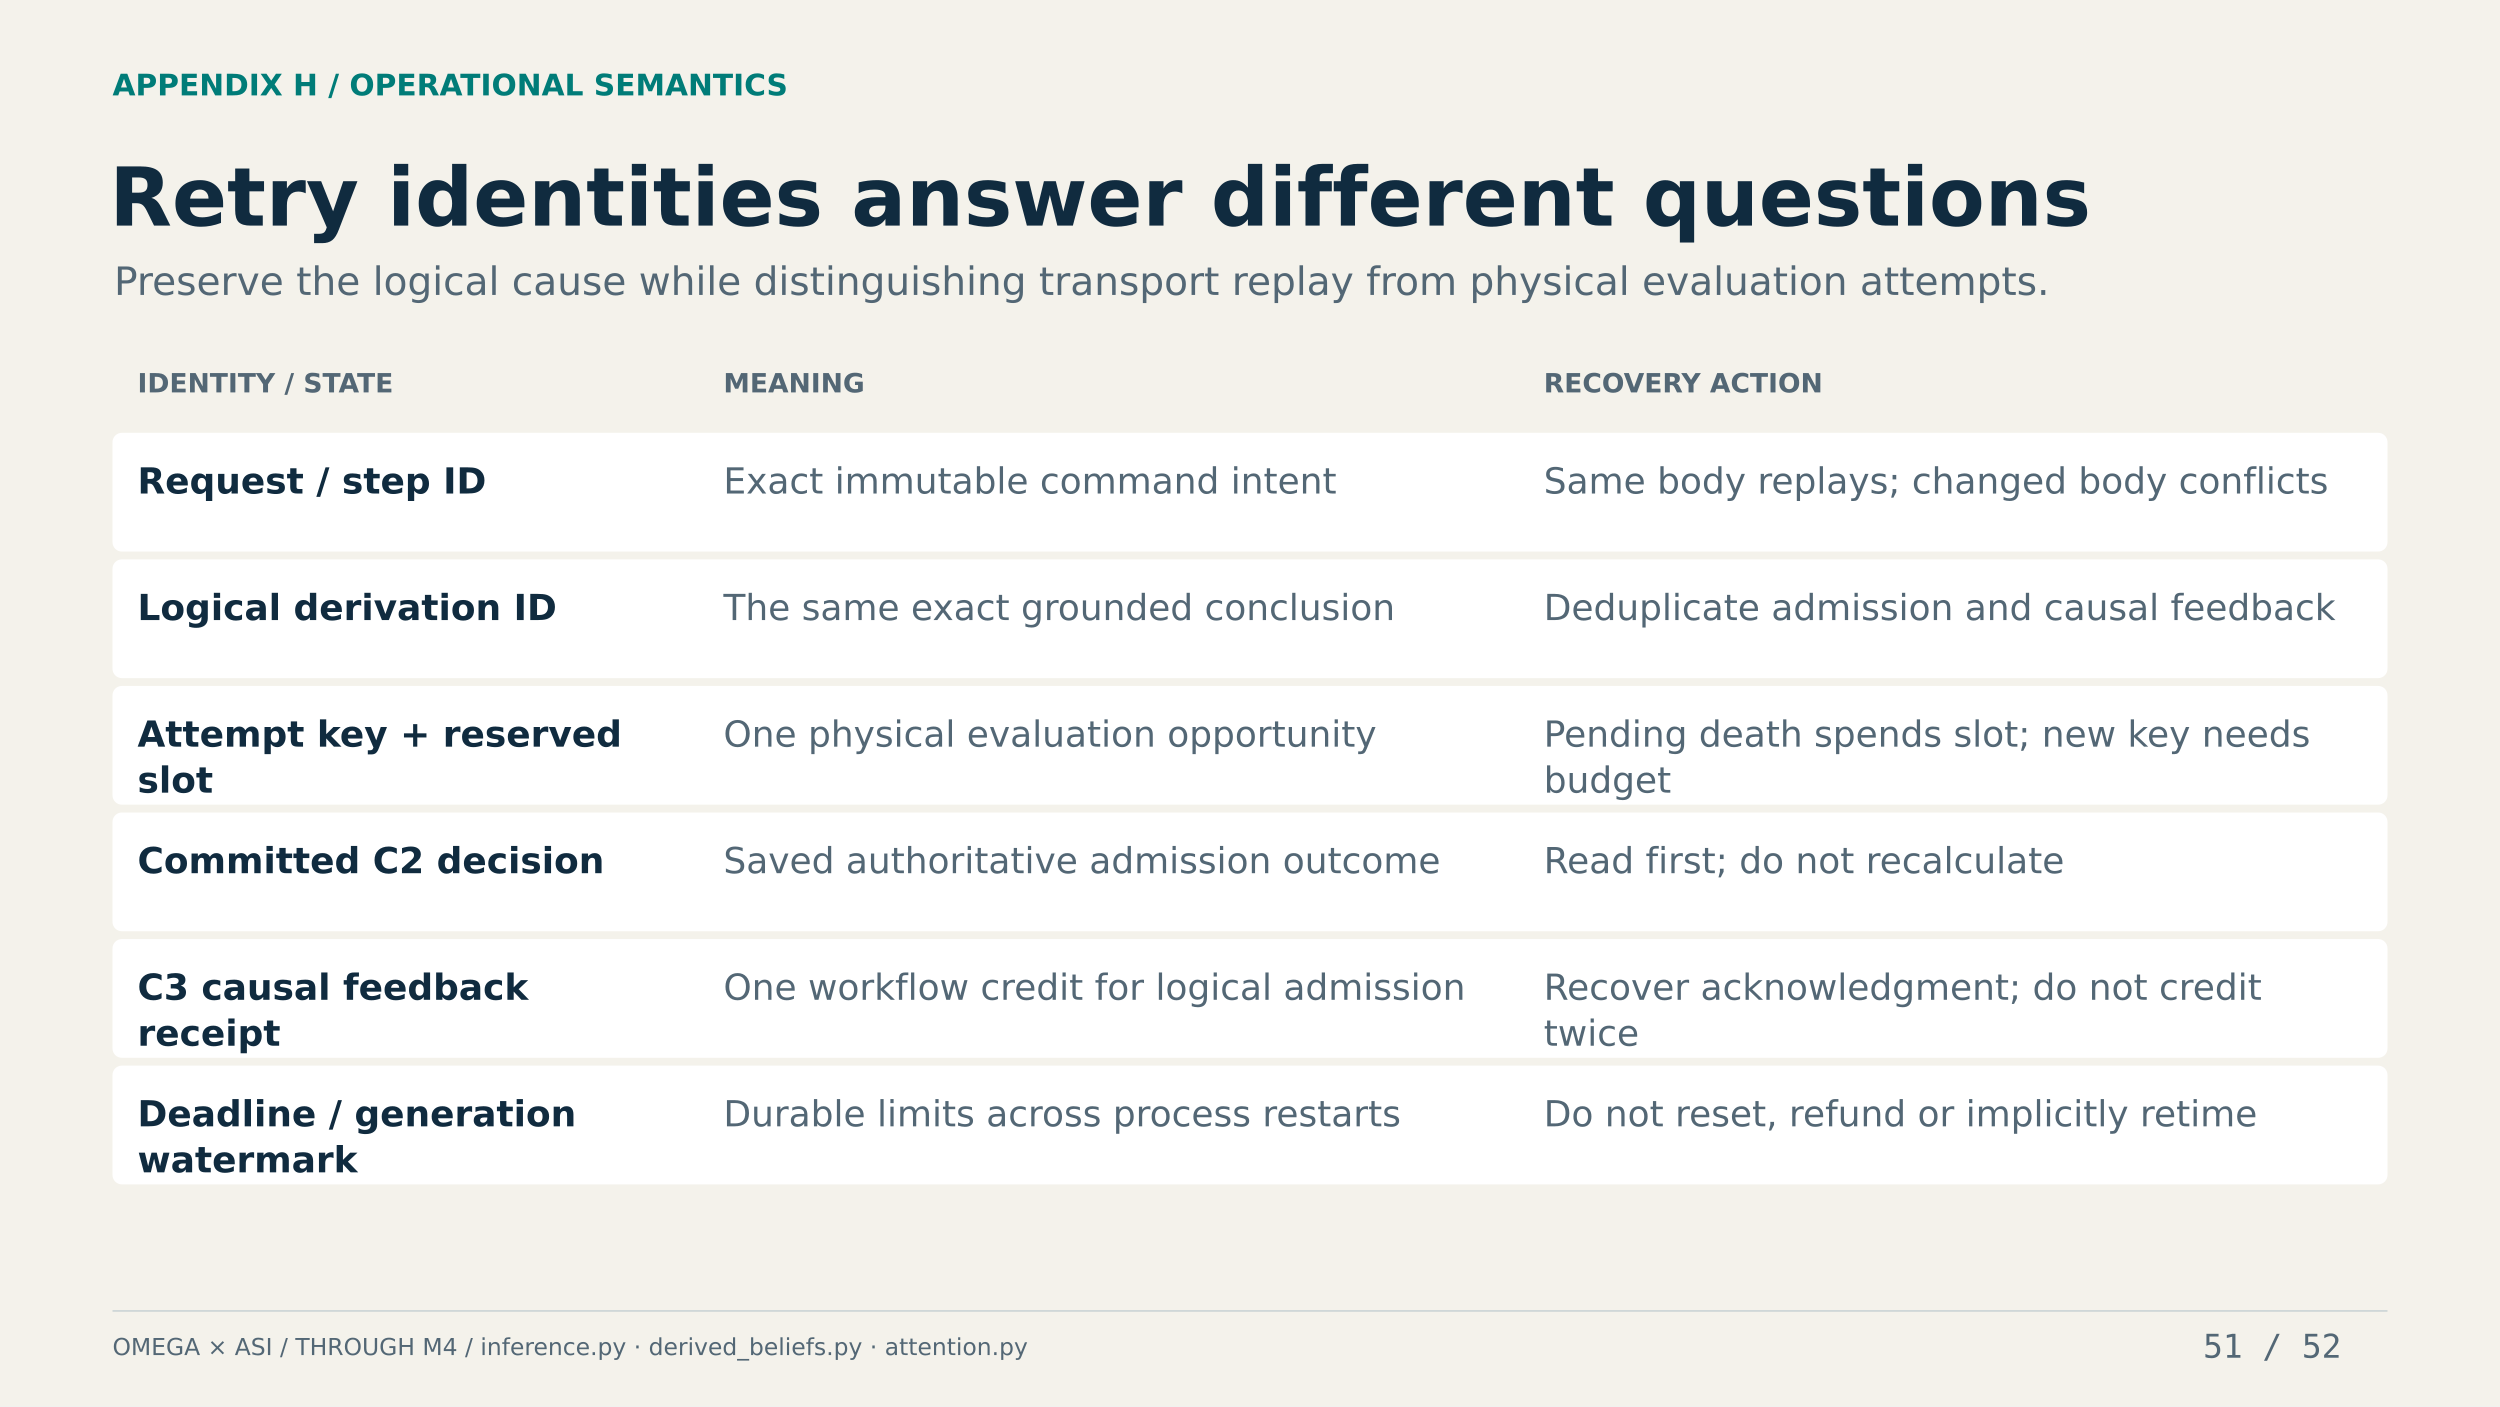
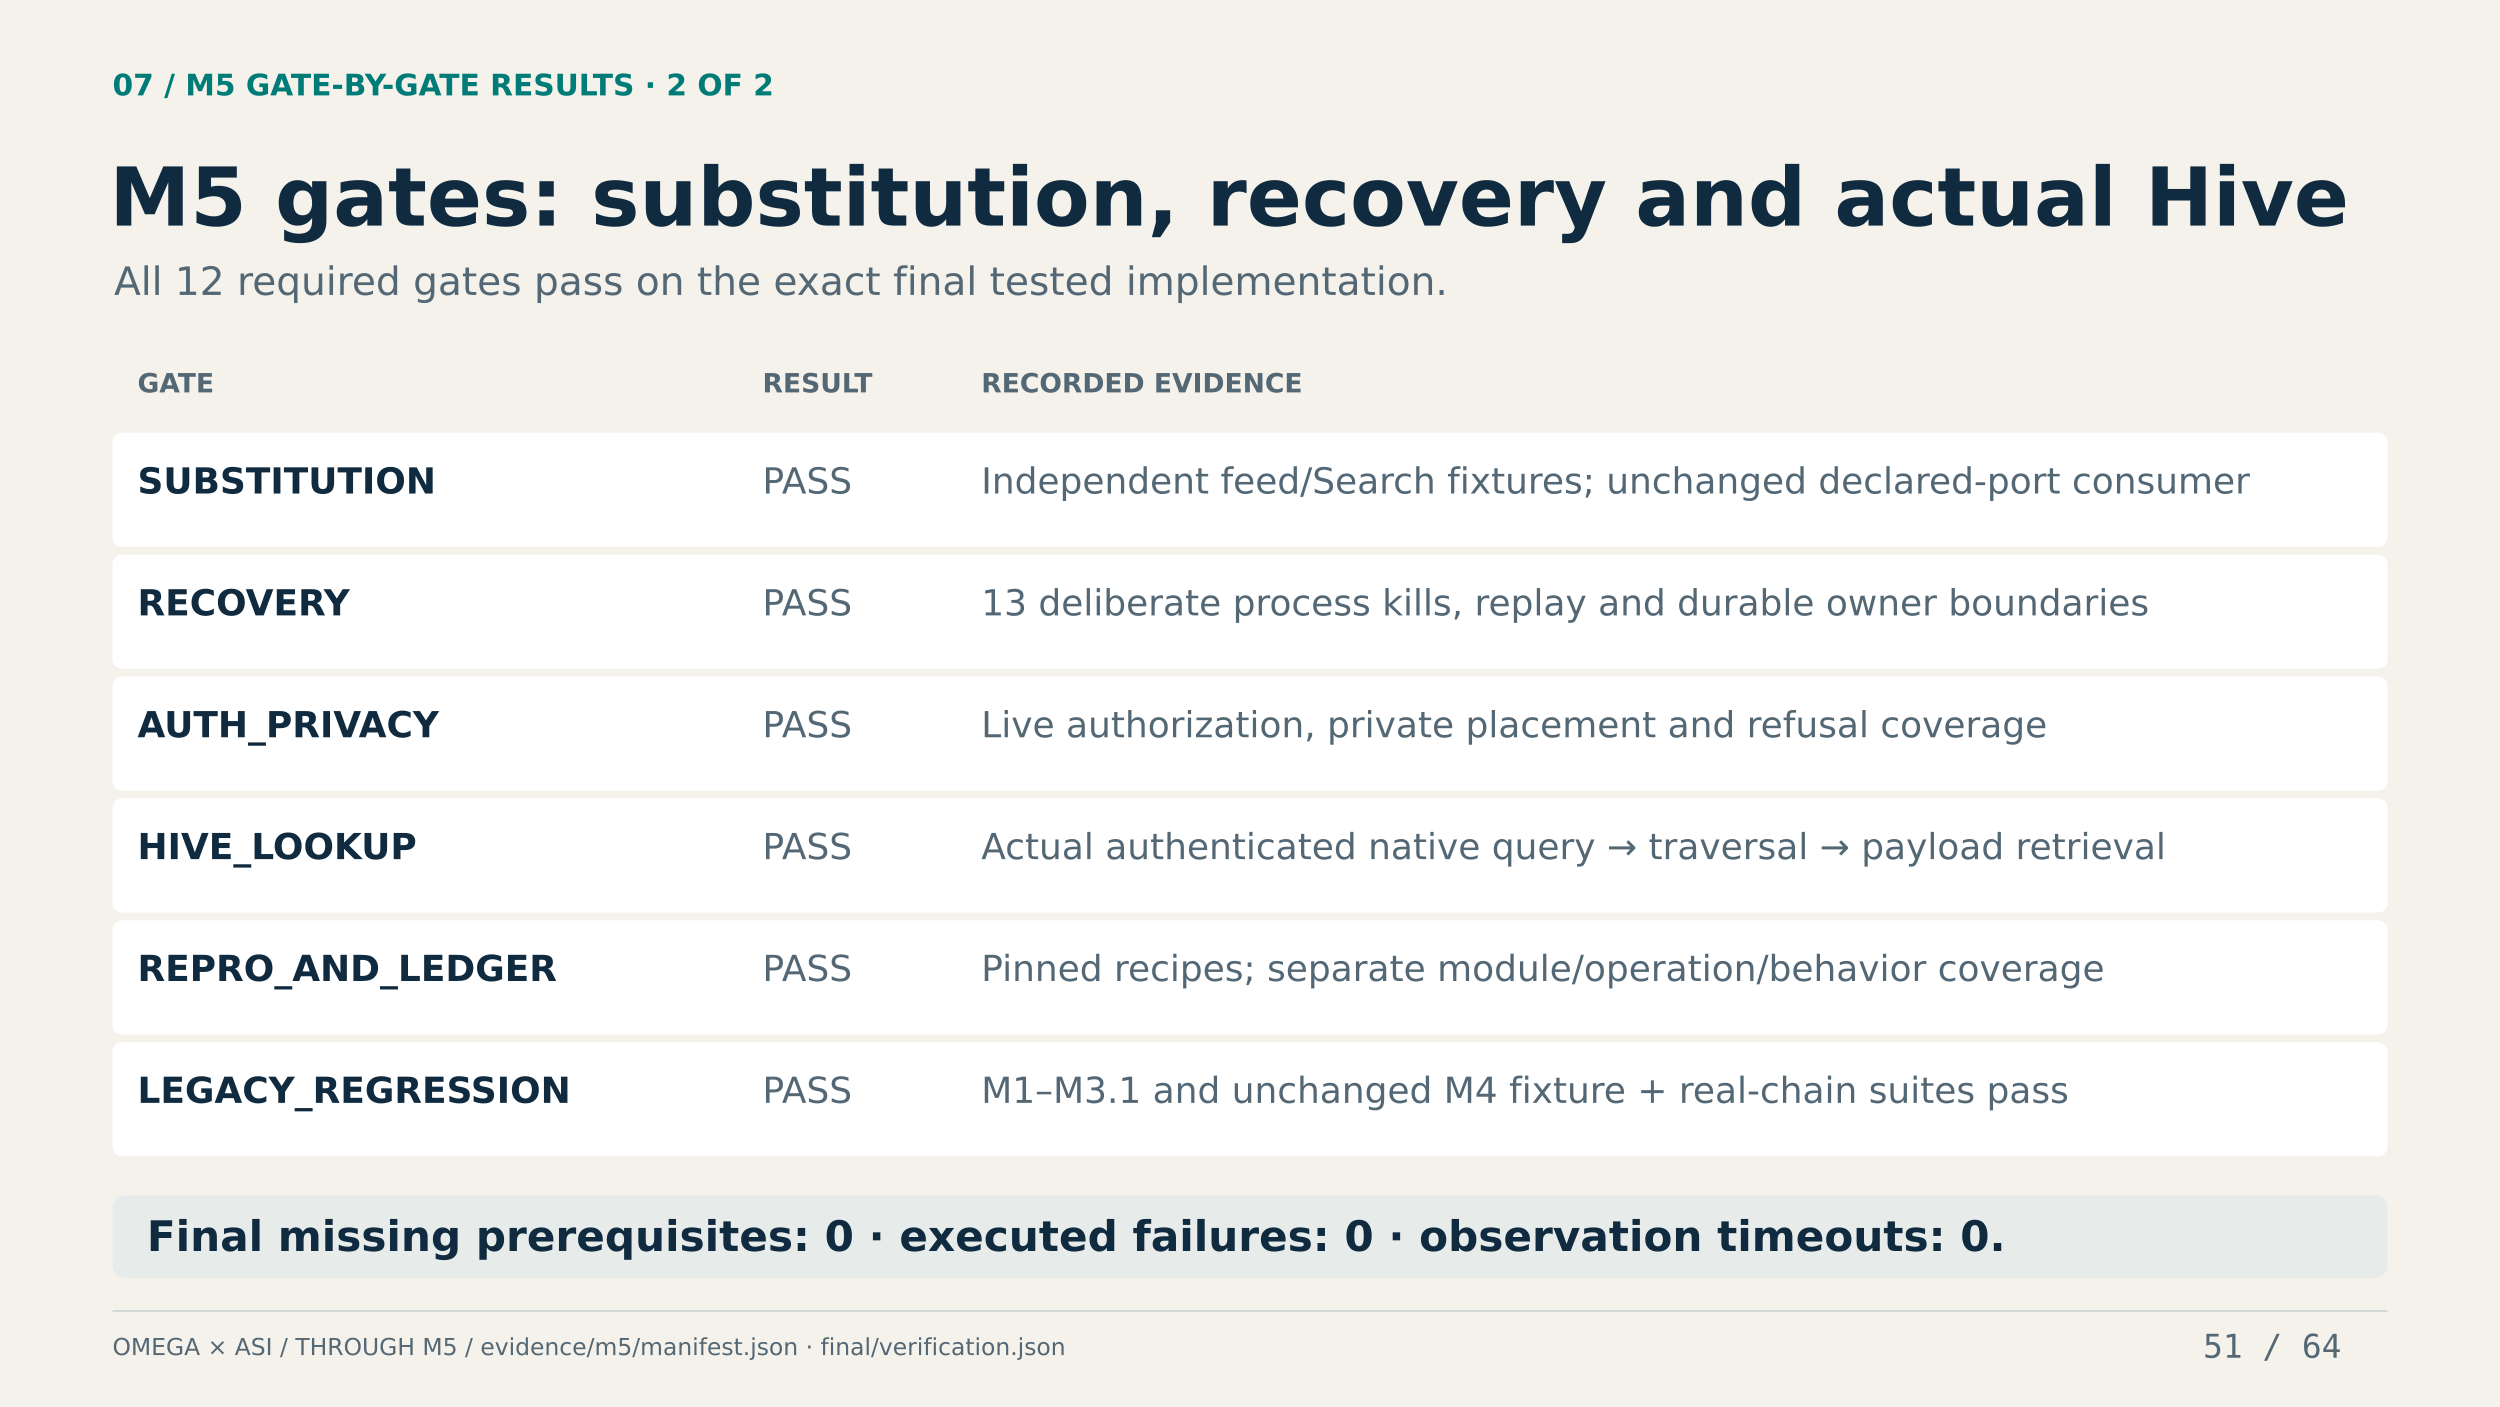
<svg xmlns="http://www.w3.org/2000/svg" width="1600" height="900" viewBox="0 0 1600 900" role="img" aria-labelledby="title desc">
  <rect width="1600" height="900" fill="#F4F2EB" />
-   <text x="72" y="61.05" font-family="DejaVu Sans" font-size="19" font-weight="700" fill="#007C78">APPENDIX H / OPERATIONAL SEMANTICS</text>
-   <text x="70" y="144.4" font-family="DejaVu Sans" font-size="52" font-weight="700" fill="#102B3F">Retry identities answer different questions</text>
-   <text x="73" y="188.75" font-family="DejaVu Sans" font-size="25" font-weight="400" fill="#536775">Preserve the logical cause while distinguishing transport replay from physical evaluation attempts.</text>
-   <text x="88" y="251.15" font-family="DejaVu Sans" font-size="17" font-weight="700" fill="#536775">IDENTITY / STATE</text>
-   <text x="463" y="251.15" font-family="DejaVu Sans" font-size="17" font-weight="700" fill="#536775">MEANING</text>
-   <text x="988" y="251.15" font-family="DejaVu Sans" font-size="17" font-weight="700" fill="#536775">RECOVERY ACTION</text>
-   <rect x="72" y="277" width="1456" height="76" rx="6" fill="#FFFFFF" />
-   <text x="88" y="315.85" font-family="DejaVu Sans" font-size="23" font-weight="700" fill="#102B3F">Request / step ID</text>
-   <text x="463" y="315.85" font-family="DejaVu Sans" font-size="23" font-weight="400" fill="#536775">Exact immutable command intent</text>
-   <text x="988" y="315.85" font-family="DejaVu Sans" font-size="23" font-weight="400" fill="#536775">Same body replays; changed body conflicts</text>
-   <rect x="72" y="358" width="1456" height="76" rx="6" fill="#FFFFFF" />
-   <text x="88" y="396.85" font-family="DejaVu Sans" font-size="23" font-weight="700" fill="#102B3F">Logical derivation ID</text>
-   <text x="463" y="396.85" font-family="DejaVu Sans" font-size="23" font-weight="400" fill="#536775">The same exact grounded conclusion</text>
-   <text x="988" y="396.85" font-family="DejaVu Sans" font-size="23" font-weight="400" fill="#536775">Deduplicate admission and causal feedback</text>
-   <rect x="72" y="439" width="1456" height="76" rx="6" fill="#FFFFFF" />
-   <text x="88" y="477.85" font-family="DejaVu Sans" font-size="23" font-weight="700" fill="#102B3F">Attempt key + reserved</text>
-   <text x="88" y="507.29" font-family="DejaVu Sans" font-size="23" font-weight="700" fill="#102B3F">slot</text>
-   <text x="463" y="477.85" font-family="DejaVu Sans" font-size="23" font-weight="400" fill="#536775">One physical evaluation opportunity</text>
-   <text x="988" y="477.85" font-family="DejaVu Sans" font-size="23" font-weight="400" fill="#536775">Pending death spends slot; new key needs</text>
-   <text x="988" y="507.29" font-family="DejaVu Sans" font-size="23" font-weight="400" fill="#536775">budget</text>
-   <rect x="72" y="520" width="1456" height="76" rx="6" fill="#FFFFFF" />
-   <text x="88" y="558.85" font-family="DejaVu Sans" font-size="23" font-weight="700" fill="#102B3F">Committed C2 decision</text>
-   <text x="463" y="558.85" font-family="DejaVu Sans" font-size="23" font-weight="400" fill="#536775">Saved authoritative admission outcome</text>
-   <text x="988" y="558.85" font-family="DejaVu Sans" font-size="23" font-weight="400" fill="#536775">Read first; do not recalculate</text>
-   <rect x="72" y="601" width="1456" height="76" rx="6" fill="#FFFFFF" />
-   <text x="88" y="639.85" font-family="DejaVu Sans" font-size="23" font-weight="700" fill="#102B3F">C3 causal feedback</text>
-   <text x="88" y="669.29" font-family="DejaVu Sans" font-size="23" font-weight="700" fill="#102B3F">receipt</text>
-   <text x="463" y="639.85" font-family="DejaVu Sans" font-size="23" font-weight="400" fill="#536775">One workflow credit for logical admission</text>
-   <text x="988" y="639.85" font-family="DejaVu Sans" font-size="23" font-weight="400" fill="#536775">Recover acknowledgment; do not credit</text>
-   <text x="988" y="669.29" font-family="DejaVu Sans" font-size="23" font-weight="400" fill="#536775">twice</text>
-   <rect x="72" y="682" width="1456" height="76" rx="6" fill="#FFFFFF" />
-   <text x="88" y="720.85" font-family="DejaVu Sans" font-size="23" font-weight="700" fill="#102B3F">Deadline / generation</text>
-   <text x="88" y="750.29" font-family="DejaVu Sans" font-size="23" font-weight="700" fill="#102B3F">watermark</text>
-   <text x="463" y="720.85" font-family="DejaVu Sans" font-size="23" font-weight="400" fill="#536775">Durable limits across process restarts</text>
-   <text x="988" y="720.85" font-family="DejaVu Sans" font-size="23" font-weight="400" fill="#536775">Do not reset, refund or implicitly retime</text>
+   <text x="72" y="61.05" font-family="DejaVu Sans" font-size="19" font-weight="700" fill="#007C78">07 / M5 GATE-BY-GATE RESULTS · 2 OF 2</text>
+   <text x="70" y="144.4" font-family="DejaVu Sans" font-size="52" font-weight="700" fill="#102B3F">M5 gates: substitution, recovery and actual Hive</text>
+   <text x="73" y="188.75" font-family="DejaVu Sans" font-size="25" font-weight="400" fill="#536775">All 12 required gates pass on the exact final tested implementation.</text>
+   <text x="88" y="251.15" font-family="DejaVu Sans" font-size="17" font-weight="700" fill="#536775">GATE</text>
+   <text x="488" y="251.15" font-family="DejaVu Sans" font-size="17" font-weight="700" fill="#536775">RESULT</text>
+   <text x="628" y="251.15" font-family="DejaVu Sans" font-size="17" font-weight="700" fill="#536775">RECORDED EVIDENCE</text>
+   <rect x="72" y="277" width="1456" height="73" rx="6" fill="#FFFFFF" />
+   <text x="88" y="315.85" font-family="DejaVu Sans" font-size="23" font-weight="700" fill="#102B3F">SUBSTITUTION</text>
+   <text x="488" y="315.85" font-family="DejaVu Sans" font-size="23" font-weight="400" fill="#536775">PASS</text>
+   <text x="628" y="315.85" font-family="DejaVu Sans" font-size="23" font-weight="400" fill="#536775">Independent feed/Search fixtures; unchanged declared-port consumer</text>
+   <rect x="72" y="355" width="1456" height="73" rx="6" fill="#FFFFFF" />
+   <text x="88" y="393.85" font-family="DejaVu Sans" font-size="23" font-weight="700" fill="#102B3F">RECOVERY</text>
+   <text x="488" y="393.85" font-family="DejaVu Sans" font-size="23" font-weight="400" fill="#536775">PASS</text>
+   <text x="628" y="393.85" font-family="DejaVu Sans" font-size="23" font-weight="400" fill="#536775">13 deliberate process kills, replay and durable owner boundaries</text>
+   <rect x="72" y="433" width="1456" height="73" rx="6" fill="#FFFFFF" />
+   <text x="88" y="471.85" font-family="DejaVu Sans" font-size="23" font-weight="700" fill="#102B3F">AUTH_PRIVACY</text>
+   <text x="488" y="471.85" font-family="DejaVu Sans" font-size="23" font-weight="400" fill="#536775">PASS</text>
+   <text x="628" y="471.85" font-family="DejaVu Sans" font-size="23" font-weight="400" fill="#536775">Live authorization, private placement and refusal coverage</text>
+   <rect x="72" y="511" width="1456" height="73" rx="6" fill="#FFFFFF" />
+   <text x="88" y="549.85" font-family="DejaVu Sans" font-size="23" font-weight="700" fill="#102B3F">HIVE_LOOKUP</text>
+   <text x="488" y="549.85" font-family="DejaVu Sans" font-size="23" font-weight="400" fill="#536775">PASS</text>
+   <text x="628" y="549.85" font-family="DejaVu Sans" font-size="23" font-weight="400" fill="#536775">Actual authenticated native query → traversal → payload retrieval</text>
+   <rect x="72" y="589" width="1456" height="73" rx="6" fill="#FFFFFF" />
+   <text x="88" y="627.85" font-family="DejaVu Sans" font-size="23" font-weight="700" fill="#102B3F">REPRO_AND_LEDGER</text>
+   <text x="488" y="627.85" font-family="DejaVu Sans" font-size="23" font-weight="400" fill="#536775">PASS</text>
+   <text x="628" y="627.85" font-family="DejaVu Sans" font-size="23" font-weight="400" fill="#536775">Pinned recipes; separate module/operation/behavior coverage</text>
+   <rect x="72" y="667" width="1456" height="73" rx="6" fill="#FFFFFF" />
+   <text x="88" y="705.85" font-family="DejaVu Sans" font-size="23" font-weight="700" fill="#102B3F">LEGACY_REGRESSION</text>
+   <text x="488" y="705.85" font-family="DejaVu Sans" font-size="23" font-weight="400" fill="#536775">PASS</text>
+   <text x="628" y="705.85" font-family="DejaVu Sans" font-size="23" font-weight="400" fill="#536775">M1–M3.1 and unchanged M4 fixture + real-chain suites pass</text>
+   <rect x="72" y="765" width="1456" height="53" rx="8" fill="#E7ECEB" />
+   <text x="94" y="800.65" font-family="DejaVu Sans" font-size="27" font-weight="700" fill="#102B3F">Final missing prerequisites: 0 · executed failures: 0 · observation timeouts: 0.</text>
  <line x1="72" y1="839" x2="1528" y2="839" stroke="#C9D2D4" stroke-width="1" />
-   <text x="72" y="867.25" font-family="DejaVu Sans" font-size="15" font-weight="400" fill="#536775">OMEGA × ASI / THROUGH M4 / inference.py · derived_beliefs.py · attention.py</text>
-   <text x="1410" y="868.95" font-family="DejaVu Sans Mono" font-size="21" font-weight="400" fill="#536775">51 / 52</text>
+   <text x="72" y="867.25" font-family="DejaVu Sans" font-size="15" font-weight="400" fill="#536775">OMEGA × ASI / THROUGH M5 / evidence/m5/manifest.json · final/verification.json</text>
+   <text x="1410" y="868.95" font-family="DejaVu Sans Mono" font-size="21" font-weight="400" fill="#536775">51 / 64</text>
</svg>
